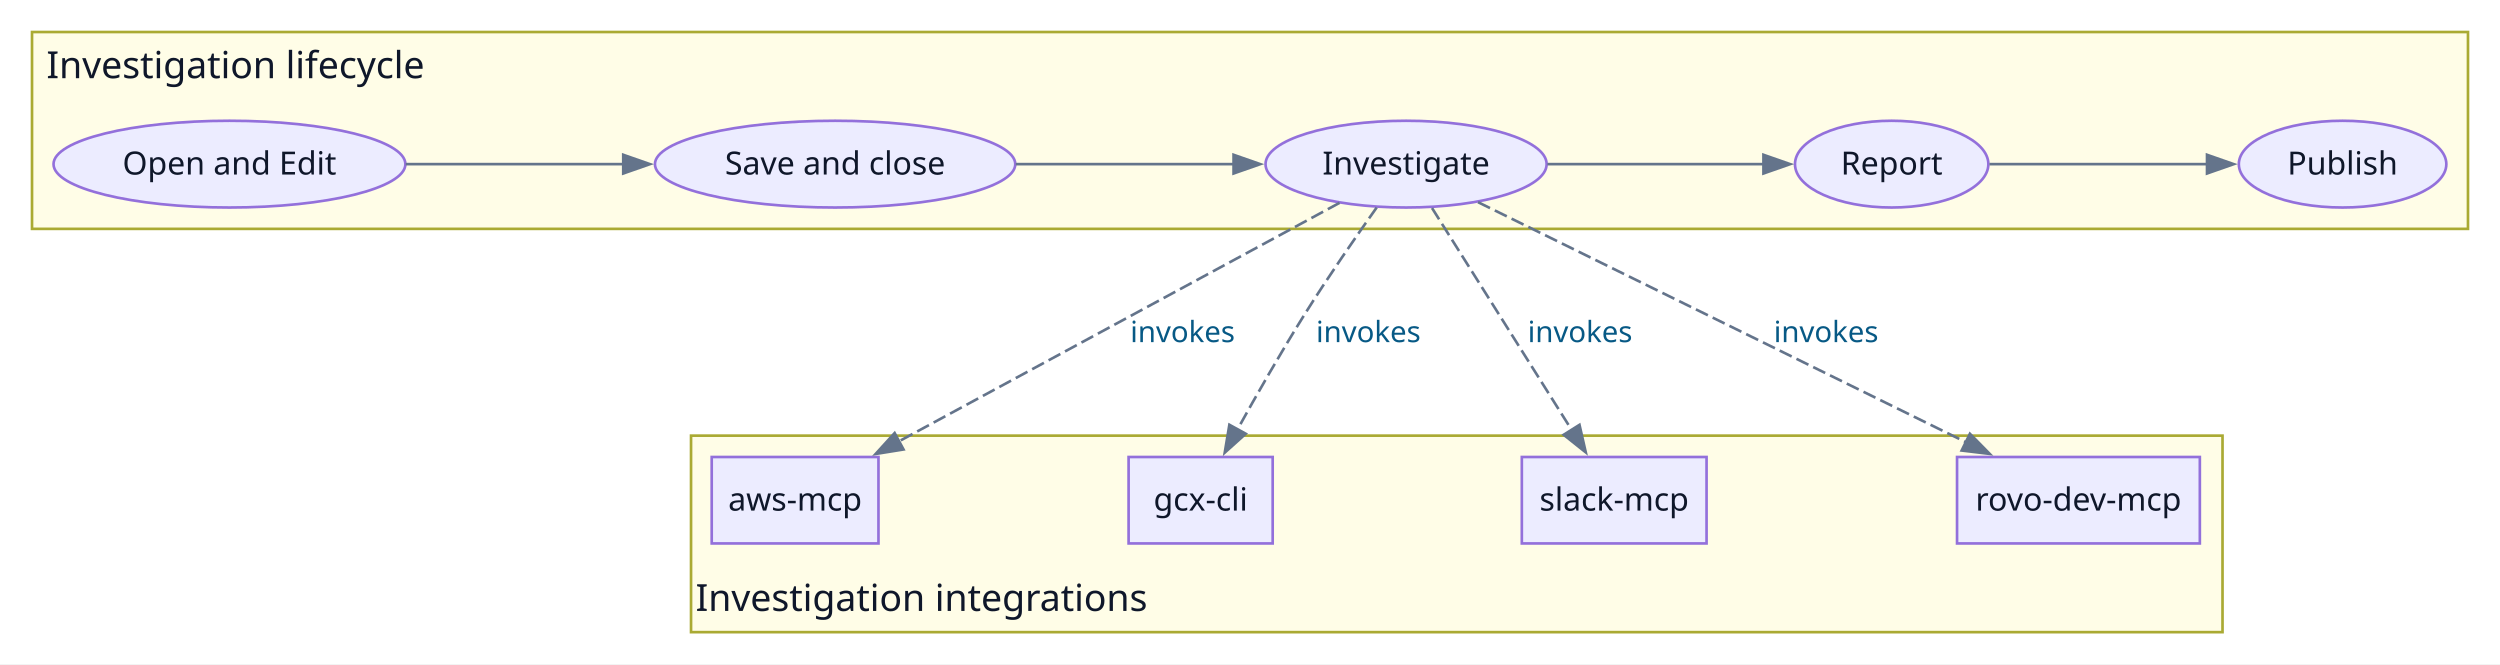
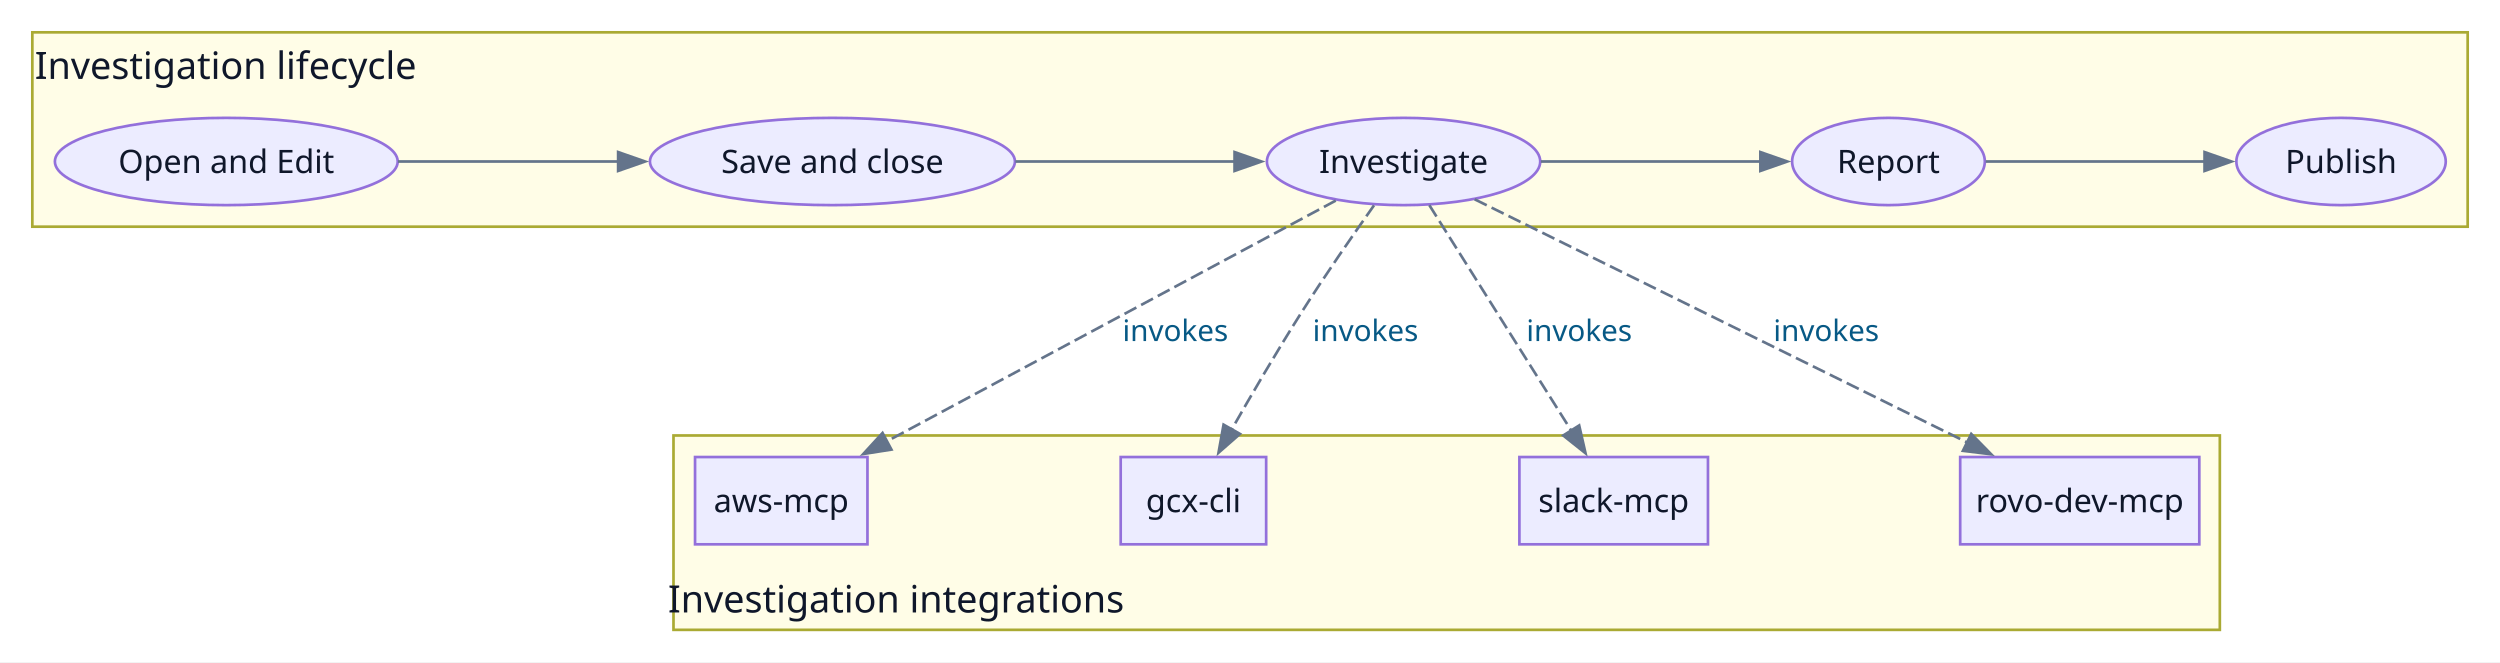
- <svg xmlns="http://www.w3.org/2000/svg" width="1874pt" height="498pt" viewBox="0.00 0.00 1874.00 498.00">
+ <svg xmlns="http://www.w3.org/2000/svg" width="1856pt" height="492pt" viewBox="0.00 0.00 1856.00 492.00">
  <style>
@media (prefers-color-scheme: dark) {
  [fill="#075985"] { fill: #a5f3fc; }
  [fill="#0f172a"] { fill: #f1f5f9; }
  [fill="#64748b"] { fill: #94a3b8; }
  [fill="#ececff"] { fill: #1e293b; }
  [fill="#fffde7"] { fill: #374151; }
  [fill="#ffffff"] { fill: #0f172a; }
  [stroke="#64748b"] { stroke: #94a3b8; }
  [stroke="#9370db"] { stroke: #a5b4fc; }
  [stroke="#aaaa33"] { stroke: #9ca3af; }
}
</style>
-   <g id="graph0" class="graph" transform="scale(2 2) rotate(0) translate(4 244.93)">
-     <polygon fill="#ffffff" stroke="none" points="-4,4 -4,-244.93 933,-244.93 933,4 -4,4" />
+   <g id="graph0" class="graph" transform="scale(2 2) rotate(0) translate(4 241.8)">
+     <polygon fill="#ffffff" stroke="none" points="-4,4 -4,-241.8 924,-241.8 924,4 -4,4" />
    <g id="clust1" class="cluster">
-       <polygon fill="#fffde7" stroke="#aaaa33" points="8,-159.15 8,-232.93 921,-232.93 921,-159.15 8,-159.15" />
-       <text xml:space="preserve" text-anchor="middle" x="84.25" y="-215.63" font-family="Trebuchet MS" font-size="14.00" fill="#0f172a">Investigation lifecycle</text>
+       <polygon fill="#fffde7" stroke="#aaaa33" points="8,-157.65 8,-229.8 912,-229.8 912,-157.65 8,-157.65" />
+       <text xml:space="preserve" text-anchor="middle" x="79.75" y="-212.5" font-family="Trebuchet MS" font-size="14.00" fill="#0f172a">Investigation lifecycle</text>
    </g>
    <g id="clust3" class="cluster">
-       <polygon fill="#fffde7" stroke="#aaaa33" points="255,-8 255,-81.65 829,-81.65 829,-8 255,-8" />
-       <text xml:space="preserve" text-anchor="middle" x="341.38" y="-15.95" font-family="Trebuchet MS" font-size="14.00" fill="#0f172a">Investigation integrations</text>
+       <polygon fill="#fffde7" stroke="#aaaa33" points="246,-8 246,-80.15 820,-80.15 820,-8 246,-8" />
+       <text xml:space="preserve" text-anchor="middle" x="328.62" y="-14.45" font-family="Trebuchet MS" font-size="14.00" fill="#0f172a">Investigation integrations</text>
    </g>
    <g id="node1" class="node">
-       <ellipse fill="#ececff" stroke="#9370db" cx="82" cy="-183.41" rx="65.94" ry="16.26" />
-       <text xml:space="preserve" text-anchor="middle" x="82" y="-179.51" font-family="Trebuchet MS" font-size="12.00" fill="#0f172a">Open and Edit</text>
+       <ellipse fill="#ececff" stroke="#9370db" cx="80" cy="-181.85" rx="63.63" ry="16.2" />
+       <text xml:space="preserve" text-anchor="middle" x="80" y="-177.58" font-family="Trebuchet MS" font-size="12.00" fill="#0f172a">Open and Edit</text>
    </g>
    <g id="node2" class="node">
-       <ellipse fill="#ececff" stroke="#9370db" cx="309" cy="-183.41" rx="67.53" ry="16.26" />
-       <text xml:space="preserve" text-anchor="middle" x="309" y="-179.51" font-family="Trebuchet MS" font-size="12.00" fill="#0f172a">Save and close</text>
+       <ellipse fill="#ececff" stroke="#9370db" cx="305" cy="-181.85" rx="67.75" ry="16.2" />
+       <text xml:space="preserve" text-anchor="middle" x="305" y="-177.58" font-family="Trebuchet MS" font-size="12.00" fill="#0f172a">Save and close</text>
    </g>
    <g id="edge1" class="edge">
-       <path fill="none" stroke="#64748b" d="M148.06,-183.41C175.32,-183.41 202.58,-183.41 229.84,-183.41" />
-       <polygon fill="#64748b" stroke="#64748b" points="229.59,-186.91 239.59,-183.41 229.59,-179.91 229.59,-186.91" />
+       <path fill="none" stroke="#64748b" d="M143.72,-181.85C171.04,-181.85 198.35,-181.85 225.67,-181.85" />
+       <polygon fill="#64748b" stroke="#64748b" points="225.45,-185.35 235.45,-181.85 225.45,-178.35 225.45,-185.35" />
    </g>
    <g id="node3" class="node">
-       <ellipse fill="#ececff" stroke="#9370db" cx="523" cy="-183.41" rx="52.68" ry="16.26" />
-       <text xml:space="preserve" text-anchor="middle" x="523" y="-179.51" font-family="Trebuchet MS" font-size="12.00" fill="#0f172a">Investigate</text>
+       <ellipse fill="#ececff" stroke="#9370db" cx="517" cy="-181.85" rx="50.73" ry="16.2" />
+       <text xml:space="preserve" text-anchor="middle" x="517" y="-177.58" font-family="Trebuchet MS" font-size="12.00" fill="#0f172a">Investigate</text>
    </g>
    <g id="edge2" class="edge">
-       <path fill="none" stroke="#64748b" d="M376.71,-183.41C404,-183.41 431.29,-183.41 458.58,-183.41" />
-       <polygon fill="#64748b" stroke="#64748b" points="458.34,-186.91 468.34,-183.41 458.34,-179.91 458.34,-186.91" />
+       <path fill="none" stroke="#64748b" d="M372.91,-181.85C400.12,-181.85 427.32,-181.85 454.53,-181.85" />
+       <polygon fill="#64748b" stroke="#64748b" points="454.27,-185.35 464.27,-181.85 454.27,-178.35 454.27,-185.35" />
    </g>
    <g id="node4" class="node">
-       <ellipse fill="#ececff" stroke="#9370db" cx="705" cy="-183.41" rx="36.24" ry="16.26" />
-       <text xml:space="preserve" text-anchor="middle" x="705" y="-179.51" font-family="Trebuchet MS" font-size="12.00" fill="#0f172a">Report</text>
+       <ellipse fill="#ececff" stroke="#9370db" cx="697" cy="-181.85" rx="35.77" ry="16.2" />
+       <text xml:space="preserve" text-anchor="middle" x="697" y="-177.58" font-family="Trebuchet MS" font-size="12.00" fill="#0f172a">Report</text>
    </g>
    <g id="edge3" class="edge">
-       <path fill="none" stroke="#64748b" d="M575.96,-183.41C603.06,-183.41 630.16,-183.41 657.26,-183.41" />
-       <polygon fill="#64748b" stroke="#64748b" points="656.94,-186.91 666.94,-183.41 656.94,-179.91 656.94,-186.91" />
+       <path fill="none" stroke="#64748b" d="M567.98,-181.85C595.22,-181.85 622.46,-181.85 649.7,-181.85" />
+       <polygon fill="#64748b" stroke="#64748b" points="649.45,-185.35 659.45,-181.85 649.45,-178.35 649.45,-185.35" />
    </g>
    <g id="node6" class="node">
-       <polygon fill="#ececff" stroke="#9370db" points="325.25,-73.65 262.75,-73.65 262.75,-41.25 325.25,-41.25 325.25,-73.65" />
-       <text xml:space="preserve" text-anchor="middle" x="294" y="-53.55" font-family="Trebuchet MS" font-size="12.00" fill="#0f172a">aws-mcp</text>
+       <polygon fill="#ececff" stroke="#9370db" points="318,-72.15 254,-72.15 254,-39.75 318,-39.75 318,-72.15" />
+       <text xml:space="preserve" text-anchor="middle" x="286" y="-51.68" font-family="Trebuchet MS" font-size="12.00" fill="#0f172a">aws-mcp</text>
    </g>
    <g id="edge8" class="edge">
-       <path fill="none" stroke="#64748b" stroke-dasharray="5,2" d="M498.06,-168.91C458.21,-147.34 379.88,-104.94 332.7,-79.4" />
-       <polygon fill="#64748b" stroke="#64748b" points="334.64,-76.47 324.18,-74.79 331.31,-82.63 334.64,-76.47" />
-       <text xml:space="preserve" text-anchor="middle" x="436.37" y="-116.7" font-family="Trebuchet MS" font-size="11.00" fill="#075985">  invokes</text>
+       <path fill="none" stroke="#64748b" stroke-dasharray="5,2" d="M491.84,-167.35C451.64,-145.79 372.63,-103.41 325.04,-77.89" />
+       <polygon fill="#64748b" stroke="#64748b" points="326.9,-74.92 316.44,-73.28 323.6,-81.09 326.9,-74.92" />
+       <text xml:space="preserve" text-anchor="middle" x="429.43" y="-115.2" font-family="Trebuchet MS" font-size="11.00" fill="#075985">  invokes</text>
    </g>
    <g id="node7" class="node">
-       <polygon fill="#ececff" stroke="#9370db" points="473,-73.65 419,-73.65 419,-41.25 473,-41.25 473,-73.65" />
-       <text xml:space="preserve" text-anchor="middle" x="446" y="-53.55" font-family="Trebuchet MS" font-size="12.00" fill="#0f172a">gcx-cli</text>
+       <polygon fill="#ececff" stroke="#9370db" points="466,-72.15 412,-72.15 412,-39.75 466,-39.75 466,-72.15" />
+       <text xml:space="preserve" text-anchor="middle" x="439" y="-51.68" font-family="Trebuchet MS" font-size="12.00" fill="#0f172a">gcx-cli</text>
    </g>
    <g id="edge9" class="edge">
-       <path fill="none" stroke="#64748b" stroke-dasharray="5,2" d="M511.99,-167.17C504.2,-156.2 493.65,-140.97 485,-127.15 476.16,-113.02 466.92,-96.83 459.66,-83.71" />
-       <polygon fill="#64748b" stroke="#64748b" points="462.91,-82.36 455.03,-75.28 456.77,-85.73 462.91,-82.36" />
-       <text xml:space="preserve" text-anchor="middle" x="506" y="-116.7" font-family="Trebuchet MS" font-size="11.00" fill="#075985">  invokes</text>
+       <path fill="none" stroke="#64748b" stroke-dasharray="5,2" d="M506.04,-165.59C498.27,-154.63 487.72,-139.41 479,-125.65 470.02,-111.49 460.55,-95.29 453.08,-82.18" />
+       <polygon fill="#64748b" stroke="#64748b" points="456.28,-80.73 448.31,-73.75 450.19,-84.17 456.28,-80.73" />
+       <text xml:space="preserve" text-anchor="middle" x="500" y="-115.2" font-family="Trebuchet MS" font-size="11.00" fill="#075985">  invokes</text>
    </g>
    <g id="node8" class="node">
-       <polygon fill="#ececff" stroke="#9370db" points="635.62,-73.65 566.38,-73.65 566.38,-41.25 635.62,-41.25 635.62,-73.65" />
-       <text xml:space="preserve" text-anchor="middle" x="601" y="-53.55" font-family="Trebuchet MS" font-size="12.00" fill="#0f172a">slack-mcp</text>
+       <polygon fill="#ececff" stroke="#9370db" points="630,-72.15 560,-72.15 560,-39.75 630,-39.75 630,-72.15" />
+       <text xml:space="preserve" text-anchor="middle" x="595" y="-51.68" font-family="Trebuchet MS" font-size="12.00" fill="#0f172a">slack-mcp</text>
    </g>
    <g id="edge10" class="edge">
-       <path fill="none" stroke="#64748b" stroke-dasharray="5,2" d="M532.72,-166.96C545.86,-146.09 569.44,-108.61 585.16,-83.63" />
-       <polygon fill="#64748b" stroke="#64748b" points="587.99,-85.7 590.35,-75.38 582.06,-81.98 587.99,-85.7" />
-       <text xml:space="preserve" text-anchor="middle" x="585.34" y="-116.7" font-family="Trebuchet MS" font-size="11.00" fill="#075985">  invokes</text>
+       <path fill="none" stroke="#64748b" stroke-dasharray="5,2" d="M526.56,-165.66C539.72,-144.76 563.57,-106.88 579.34,-81.82" />
+       <polygon fill="#64748b" stroke="#64748b" points="582.19,-83.88 584.55,-73.55 576.26,-80.15 582.19,-83.88" />
+       <text xml:space="preserve" text-anchor="middle" x="579.34" y="-115.2" font-family="Trebuchet MS" font-size="11.00" fill="#075985">  invokes</text>
    </g>
    <g id="node9" class="node">
-       <polygon fill="#ececff" stroke="#9370db" points="820.5,-73.65 729.5,-73.65 729.5,-41.25 820.5,-41.25 820.5,-73.65" />
-       <text xml:space="preserve" text-anchor="middle" x="775" y="-53.55" font-family="Trebuchet MS" font-size="12.00" fill="#0f172a">rovo-dev-mcp</text>
+       <polygon fill="#ececff" stroke="#9370db" points="812.38,-72.15 723.62,-72.15 723.62,-39.75 812.38,-39.75 812.38,-72.15" />
+       <text xml:space="preserve" text-anchor="middle" x="768" y="-51.68" font-family="Trebuchet MS" font-size="12.00" fill="#0f172a">rovo-dev-mcp</text>
    </g>
    <g id="edge11" class="edge">
-       <path fill="none" stroke="#64748b" stroke-dasharray="5,2" d="M549.97,-169.15C593.8,-147.59 680.83,-104.77 732.87,-79.17" />
-       <polygon fill="#64748b" stroke="#64748b" points="734.32,-82.36 741.75,-74.81 731.23,-76.08 734.32,-82.36" />
-       <text xml:space="preserve" text-anchor="middle" x="677.56" y="-116.7" font-family="Trebuchet MS" font-size="11.00" fill="#075985">  invokes</text>
+       <path fill="none" stroke="#64748b" stroke-dasharray="5,2" d="M543.39,-167.82C586.96,-146.32 674.28,-103.21 726.28,-77.54" />
+       <polygon fill="#64748b" stroke="#64748b" points="727.72,-80.73 735.14,-73.17 724.63,-74.46 727.72,-80.73" />
+       <text xml:space="preserve" text-anchor="middle" x="671.03" y="-115.2" font-family="Trebuchet MS" font-size="11.00" fill="#075985">  invokes</text>
    </g>
    <g id="node5" class="node">
-       <ellipse fill="#ececff" stroke="#9370db" cx="874" cy="-183.41" rx="38.89" ry="16.26" />
-       <text xml:space="preserve" text-anchor="middle" x="874" y="-179.51" font-family="Trebuchet MS" font-size="12.00" fill="#0f172a">Publish</text>
+       <ellipse fill="#ececff" stroke="#9370db" cx="865" cy="-181.85" rx="38.86" ry="16.2" />
+       <text xml:space="preserve" text-anchor="middle" x="865" y="-177.58" font-family="Trebuchet MS" font-size="12.00" fill="#0f172a">Publish</text>
    </g>
    <g id="edge4" class="edge">
-       <path fill="none" stroke="#64748b" d="M741.64,-183.41C768.9,-183.41 796.17,-183.41 823.44,-183.41" />
-       <polygon fill="#64748b" stroke="#64748b" points="823.19,-186.91 833.19,-183.41 823.19,-179.91 823.19,-186.91" />
+       <path fill="none" stroke="#64748b" d="M733.09,-181.85C760.27,-181.85 787.44,-181.85 814.61,-181.85" />
+       <polygon fill="#64748b" stroke="#64748b" points="814.33,-185.35 824.33,-181.85 814.33,-178.35 814.33,-185.35" />
    </g>
  </g>
</svg>
